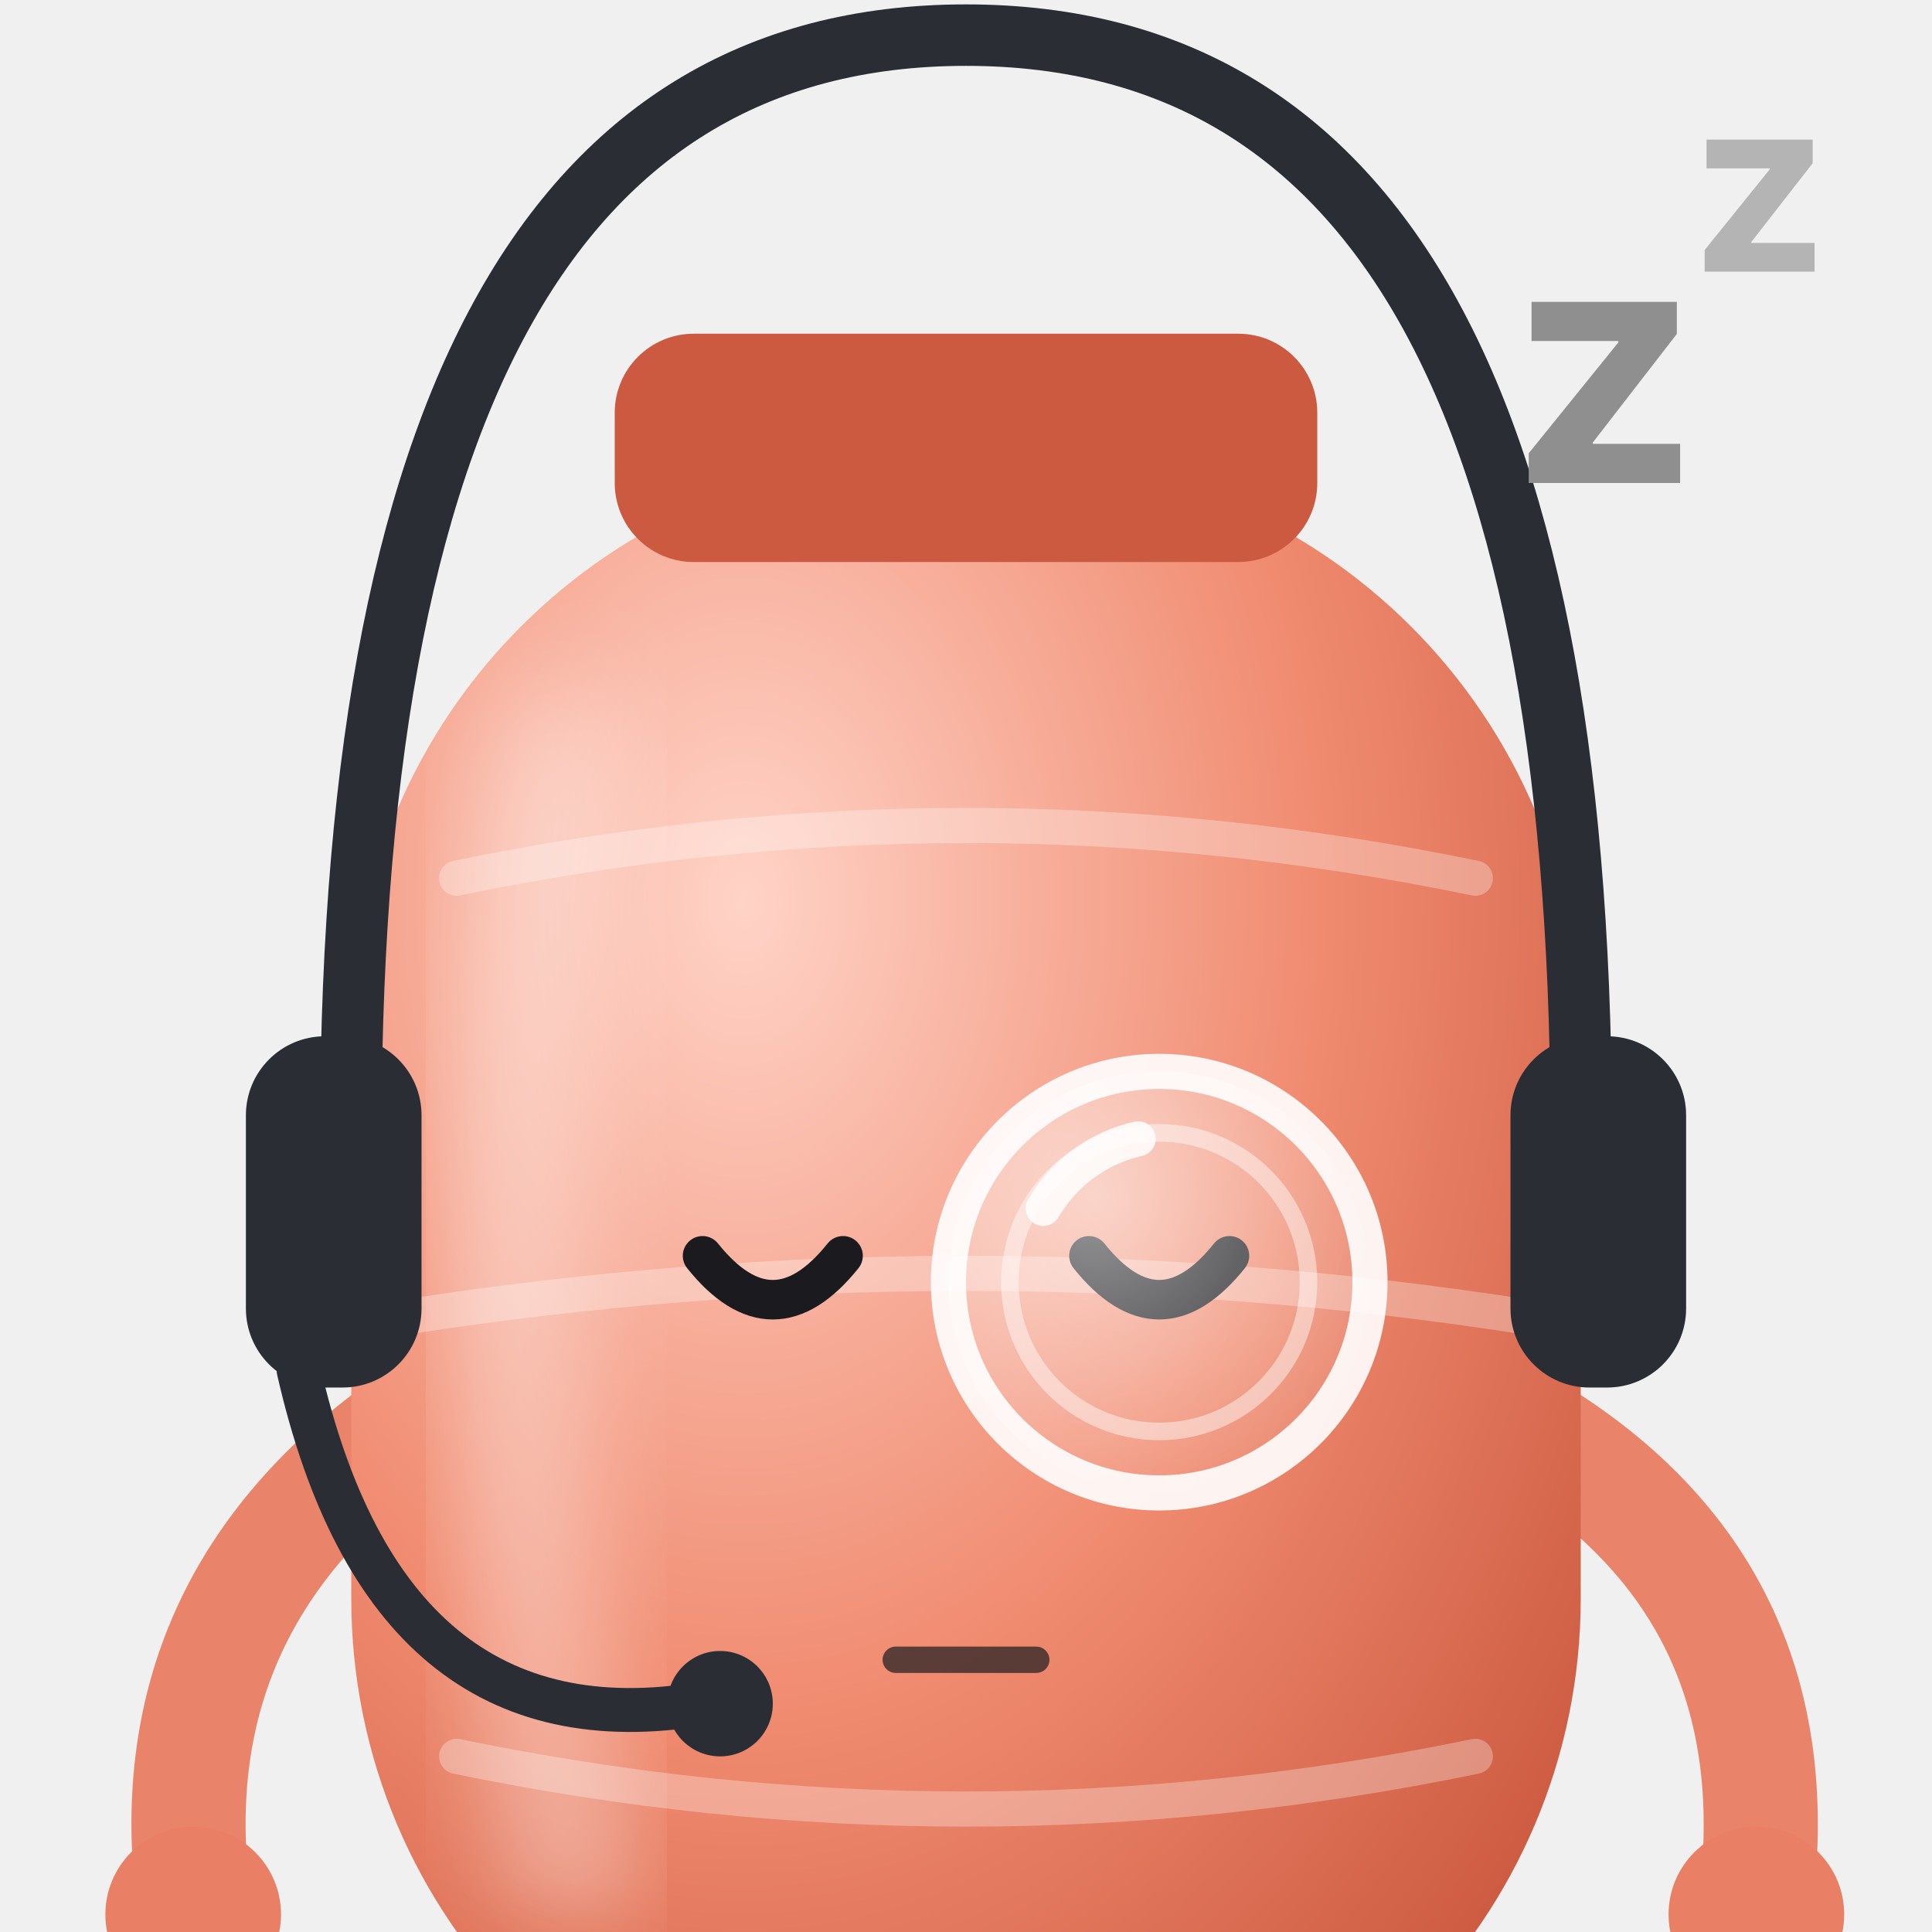
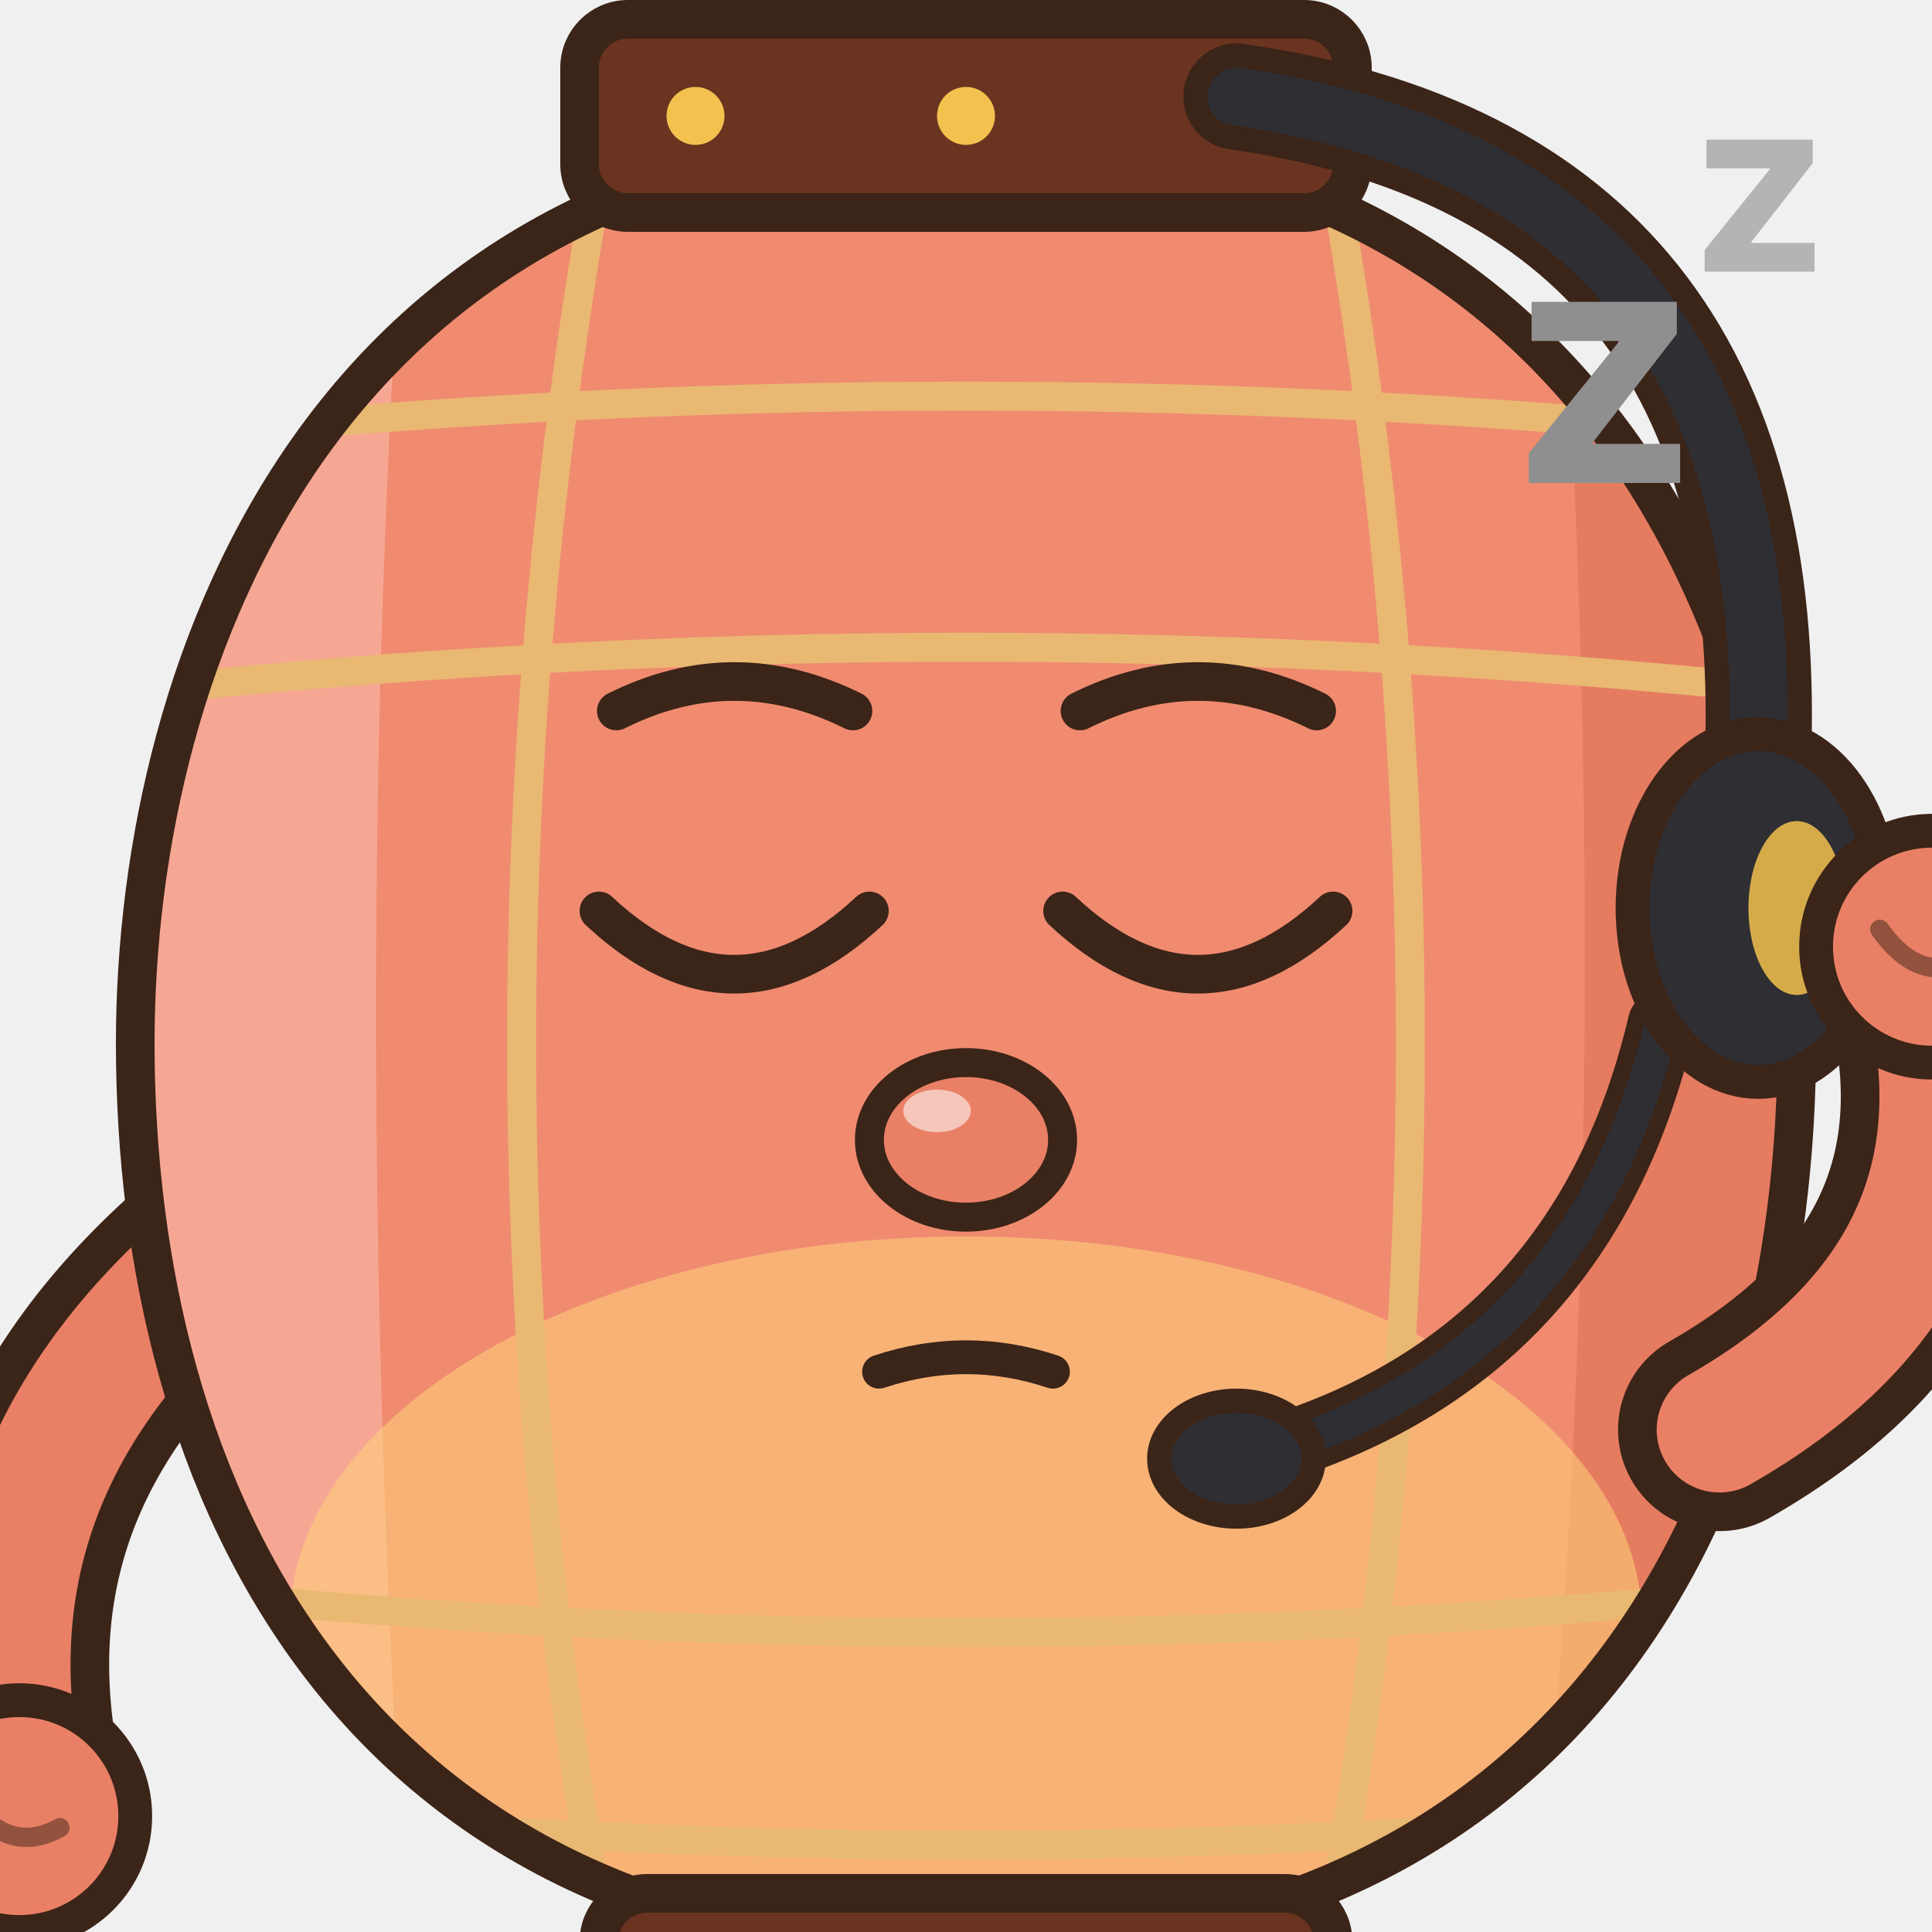
<svg xmlns="http://www.w3.org/2000/svg" viewBox="0 0 64 64" width="48" height="48" role="img" aria-label="Kyoto, Support, dropped">
  <defs>
-     <radialGradient id="sm-kyoto-b" cx="32%" cy="26%" r="85%">
-       <stop offset="0" stop-color="#FFD3C7" />
-       <stop offset=".55" stop-color="#F08B70" />
-       <stop offset="1" stop-color="#CC5A40" />
-     </radialGradient>
-     <radialGradient id="sm-kyoto-l" cx="35%" cy="30%" r="75%">
-       <stop offset="0" stop-color="#fff" stop-opacity=".55" />
-       <stop offset="1" stop-color="#fff" stop-opacity=".08" />
-     </radialGradient>
-     <filter id="sm-kyoto-f" x="-20%" y="-20%" width="140%" height="140%">
+     <filter id="sm-kyoto-s" x="-50%" y="-50%" width="200%" height="200%">
      <feGaussianBlur stdDeviation="6" />
    </filter>
-     <filter id="sm-kyoto-s" x="-50%" y="-50%" width="200%" height="200%">
-       <feGaussianBlur stdDeviation="8" />
-     </filter>
  </defs>
-   <g transform="scale(0.29091) translate(-40 -50)">
-     <path d="M126 296 L123 344" fill="none" stroke="#E98065" stroke-width="13" stroke-linecap="round" stroke-linejoin="round" opacity=".96" />
-     <path d="M174 296 L177 344" fill="none" stroke="#E98065" stroke-width="13" stroke-linecap="round" stroke-linejoin="round" opacity=".96" />
-     <ellipse cx="119" cy="347" rx="17" ry="9" fill="#E98065" />
-     <ellipse cx="181" cy="347" rx="17" ry="9" fill="#E98065" />
-     <path d="M84 214 Q58 234 62 266" fill="none" stroke="#E98065" stroke-width="13" stroke-linecap="round" stroke-linejoin="round" opacity=".96" />
-     <circle cx="62" cy="268" r="10" fill="#E98065" />
-     <path d="M216 214 Q244 232 240 266" fill="none" stroke="#E98065" stroke-width="13" stroke-linecap="round" stroke-linejoin="round" opacity=".96" />
-     <circle cx="240" cy="268" r="10" fill="#E98065" />
-     <rect x="80" y="102" width="140" height="196" rx="66" fill="url(#sm-kyoto-b)" />
-     <rect x="110" y="88" width="80" height="26" rx="9" fill="#CC5A40" />
-     <rect x="110" y="286" width="80" height="22" rx="9" fill="#CC5A40" />
-     <path d="M92 150 Q150 138 208 150 M86 200 Q150 190 214 200 M92 250 Q150 262 208 250" fill="none" stroke="#fff" stroke-opacity=".3" stroke-width="4" stroke-linecap="round" stroke-linejoin="round" />
-     <path d="M98 130 Q86 200 100 270 L112 270 Q100 200 110 130 Z" fill="#fff" opacity=".42" filter="url(#sm-kyoto-f)" />
+   <g transform="scale(0.32) translate(-50 -82)">
+     <rect x="117" y="290" width="18" height="40" rx="6" fill="#E98065" stroke="#3B2418" stroke-width="3.5" />
+     <rect x="165" y="290" width="18" height="40" rx="6" fill="#E98065" stroke="#3B2418" stroke-width="3.5" />
+     <path d="M140 322 L114 322 L112 334 Q92 336 90 348 L90 352 L144 352 L144 338 Q144 328 140 322 Z" fill="#8A4E2B" stroke="#3B2418" stroke-width="3.5" stroke-linejoin="round" />
+     <path d="M144 348 L90 348 L90 355 L144 355 Z" fill="#5E3219" stroke="#3B2418" stroke-width="3" stroke-linejoin="round" />
+     <path d="M134 328 L120 334 M120 328 L134 334" fill="none" stroke="#E2B07A" stroke-width="2.5" stroke-linecap="round" stroke-linejoin="round" />
+     <path d="M160 322 L186 322 L188 334 Q208 336 210 348 L210 352 L156 352 L156 338 Q156 328 160 322 Z" fill="#8A4E2B" stroke="#3B2418" stroke-width="3.5" stroke-linejoin="round" />
+     <path d="M156 348 L210 348 L210 355 L156 355 Z" fill="#5E3219" stroke="#3B2418" stroke-width="3" stroke-linejoin="round" />
+     <path d="M166 328 L180 334 M180 328 L166 334" fill="none" stroke="#E2B07A" stroke-width="2.5" stroke-linecap="round" stroke-linejoin="round" />
+     <path d="M70 214 Q46 236 52 266" fill="none" stroke="#3B2418" stroke-width="21" stroke-linecap="round" stroke-linejoin="round" />
+     <path d="M70 214 Q46 236 52 266" fill="none" stroke="#E98065" stroke-width="13" stroke-linecap="round" stroke-linejoin="round" />
+     <circle cx="52" cy="270" r="12" fill="#E98065" stroke="#3B2418" stroke-width="3.5" />
+     <path d="M46.6 268.2 Q50.8 274.2 56.2 271.2" fill="none" stroke="#3B2418" stroke-width="2" stroke-linecap="round" opacity=".5" />
+     <path d="M124 92 Q124 54 150 54 Q176 54 176 92" fill="none" stroke="#3B2418" stroke-width="13" stroke-linecap="round" />
+     <path d="M124 92 Q124 54 150 54 Q176 54 176 92" fill="none" stroke="#6A3420" stroke-width="7" stroke-linecap="round" />
+     <clipPath id="sm-kyoto-c">
+       <path d="M150 96 C216 96 236 150 236 190 C236 236 214 284 150 284 C86 284 64 236 64 190 C64 150 84 96 150 96 Z" />
+     </clipPath>
+     <path d="M150 96 C216 96 236 150 236 190 C236 236 214 284 150 284 C86 284 64 236 64 190 C64 150 84 96 150 96 Z" fill="#F08B70" />
+     <g clip-path="url(#sm-kyoto-c)">
+       <path d="M200 0 L340 0 L340 370 L196 370 Q230 200 200 0 Z" fill="#CC5A40" opacity="0.32" />
+       <path d="M0 0 L104 0 Q76 160 100 370 L0 370 Z" fill="#FFD3C7" opacity="0.4" />
+       <ellipse cx="150" cy="250" rx="70" ry="40" fill="#FFD27A" opacity=".55" />
+       <path d="M60 128 Q150 118 240 128 M60 154 Q150 144 240 154 M60 246 Q150 256 240 246 M60 268 Q150 278 240 268" fill="none" stroke="#E9B872" stroke-width="3" stroke-linecap="round" stroke-linejoin="round" />
+       <path d="M112 100 Q96 190 112 280 M188 100 Q204 190 188 280" fill="none" stroke="#E9B872" stroke-width="3" stroke-linecap="round" stroke-linejoin="round" />
+     </g>
+     <path d="M150 96 C216 96 236 150 236 190 C236 236 214 284 150 284 C86 284 64 236 64 190 C64 150 84 96 150 96 Z" fill="none" stroke="#3B2418" stroke-width="4" stroke-linecap="round" stroke-linejoin="round" />
+     <rect x="110" y="84" width="80" height="20" rx="5" fill="#6A3420" stroke="#3B2418" stroke-width="4" />
+     <rect x="112" y="278" width="76" height="18" rx="5" fill="#6A3420" stroke="#3B2418" stroke-width="4" />
+     <circle cx="122" cy="94" r="3" fill="#F2C14E" />
+     <circle cx="122" cy="287" r="3" fill="#F2C14E" />
+     <circle cx="150" cy="94" r="3" fill="#F2C14E" />
+     <circle cx="150" cy="287" r="3" fill="#F2C14E" />
+     <circle cx="178" cy="94" r="3" fill="#F2C14E" />
+     <circle cx="178" cy="287" r="3" fill="#F2C14E" />
+     <ellipse cx="150" cy="200" rx="10" ry="8" fill="#E98065" stroke="#3B2418" stroke-width="3" />
+     <ellipse cx="147" cy="197" rx="3.5" ry="2.2" fill="#fff" opacity=".55" />
    <g>
-       <path d="M120 193 Q128 203 136 193" fill="none" stroke="#1B1B1F" stroke-width="4.5" stroke-linecap="round" />
-       <path d="M164 193 Q172 203 180 193" fill="none" stroke="#1B1B1F" stroke-width="4.5" stroke-linecap="round" />
+       <path d="M112 176.3 Q126 189.4 140 176.3" fill="none" stroke="#3B2418" stroke-width="4" stroke-linecap="round" />
+       <path d="M160 176.3 Q174 189.4 188 176.3" fill="none" stroke="#3B2418" stroke-width="4" stroke-linecap="round" />
    </g>
-     <circle cx="172" cy="196" r="24" fill="url(#sm-kyoto-l)" stroke="#fff" stroke-opacity=".9" stroke-width="4" />
-     <circle cx="172" cy="196" r="17" fill="none" stroke="#fff" stroke-opacity=".45" stroke-width="2" />
-     <path d="M158.8 187.6 A16.8 16.8 0 0 1 169.6 179.68" fill="none" stroke="#fff" stroke-width="4" stroke-linecap="round" opacity=".85" />
-     <path d="M142 239 L158 239" stroke="#1B1B1F" stroke-width="3" stroke-linecap="round" opacity=".7" />
-     <path d="M80 186 Q78 54 150 54 Q222 54 220 186" fill="none" stroke="#2A2D34" stroke-width="7" stroke-linecap="round" />
-     <rect x="68" y="168" width="20" height="40" rx="9" fill="#2A2D34" />
-     <rect x="212" y="168" width="20" height="40" rx="9" fill="#2A2D34" />
-     <path d="M74 206 Q84 250 120 244" fill="none" stroke="#2A2D34" stroke-width="5" stroke-linecap="round" />
-     <circle cx="122" cy="244" r="6" fill="#2A2D34" />
+     <path d="M113.8 155.6 Q126 149.5 138.3 155.6 M186.3 155.6 Q174 149.5 161.8 155.6" fill="none" stroke="#3B2418" stroke-width="4" stroke-linecap="round" />
+     <path d="M141 224 Q150 221 159 224" fill="none" stroke="#3B2418" stroke-width="3.5" stroke-linecap="round" />
+     <path d="M178 92 Q234 100 232 160" fill="none" stroke="#3B2418" stroke-width="11" stroke-linecap="round" stroke-linejoin="round" />
+     <path d="M178 92 Q234 100 232 160" fill="none" stroke="#2E2E33" stroke-width="6" stroke-linecap="round" stroke-linejoin="round" />
+     <path d="M222 188 Q214 222 182 232" fill="none" stroke="#3B2418" stroke-width="7" stroke-linecap="round" stroke-linejoin="round" />
+     <path d="M222 188 Q214 222 182 232" fill="none" stroke="#2E2E33" stroke-width="3.5" stroke-linecap="round" stroke-linejoin="round" />
+     <ellipse cx="178" cy="233" rx="8" ry="6" fill="#2E2E33" stroke="#3B2418" stroke-width="2.5" />
+     <path d="M228 230 Q256 214 250 186" fill="none" stroke="#3B2418" stroke-width="21" stroke-linecap="round" stroke-linejoin="round" />
+     <path d="M228 230 Q256 214 250 186" fill="none" stroke="#E98065" stroke-width="13" stroke-linecap="round" stroke-linejoin="round" />
+     <ellipse cx="232" cy="176" rx="13" ry="18" fill="#2E2E33" stroke="#3B2418" stroke-width="3.5" />
+     <ellipse cx="236" cy="176" rx="5" ry="9" fill="#F2C14E" opacity=".85" />
+     <circle cx="250" cy="180" r="12" fill="#E98065" stroke="#3B2418" stroke-width="3.5" />
+     <path d="M244.6 178.2 Q248.8 184.2 254.2 181.2" fill="none" stroke="#3B2418" stroke-width="2" stroke-linecap="round" opacity=".5" />
  </g>
  <text x="50" y="16" font-family="Inter,system-ui,sans-serif" font-size="11" font-weight="700" fill="#8f8f8f">z</text>
  <text x="56" y="9" font-family="Inter,system-ui,sans-serif" font-size="8" font-weight="700" fill="#b4b4b4">z</text>
</svg>
